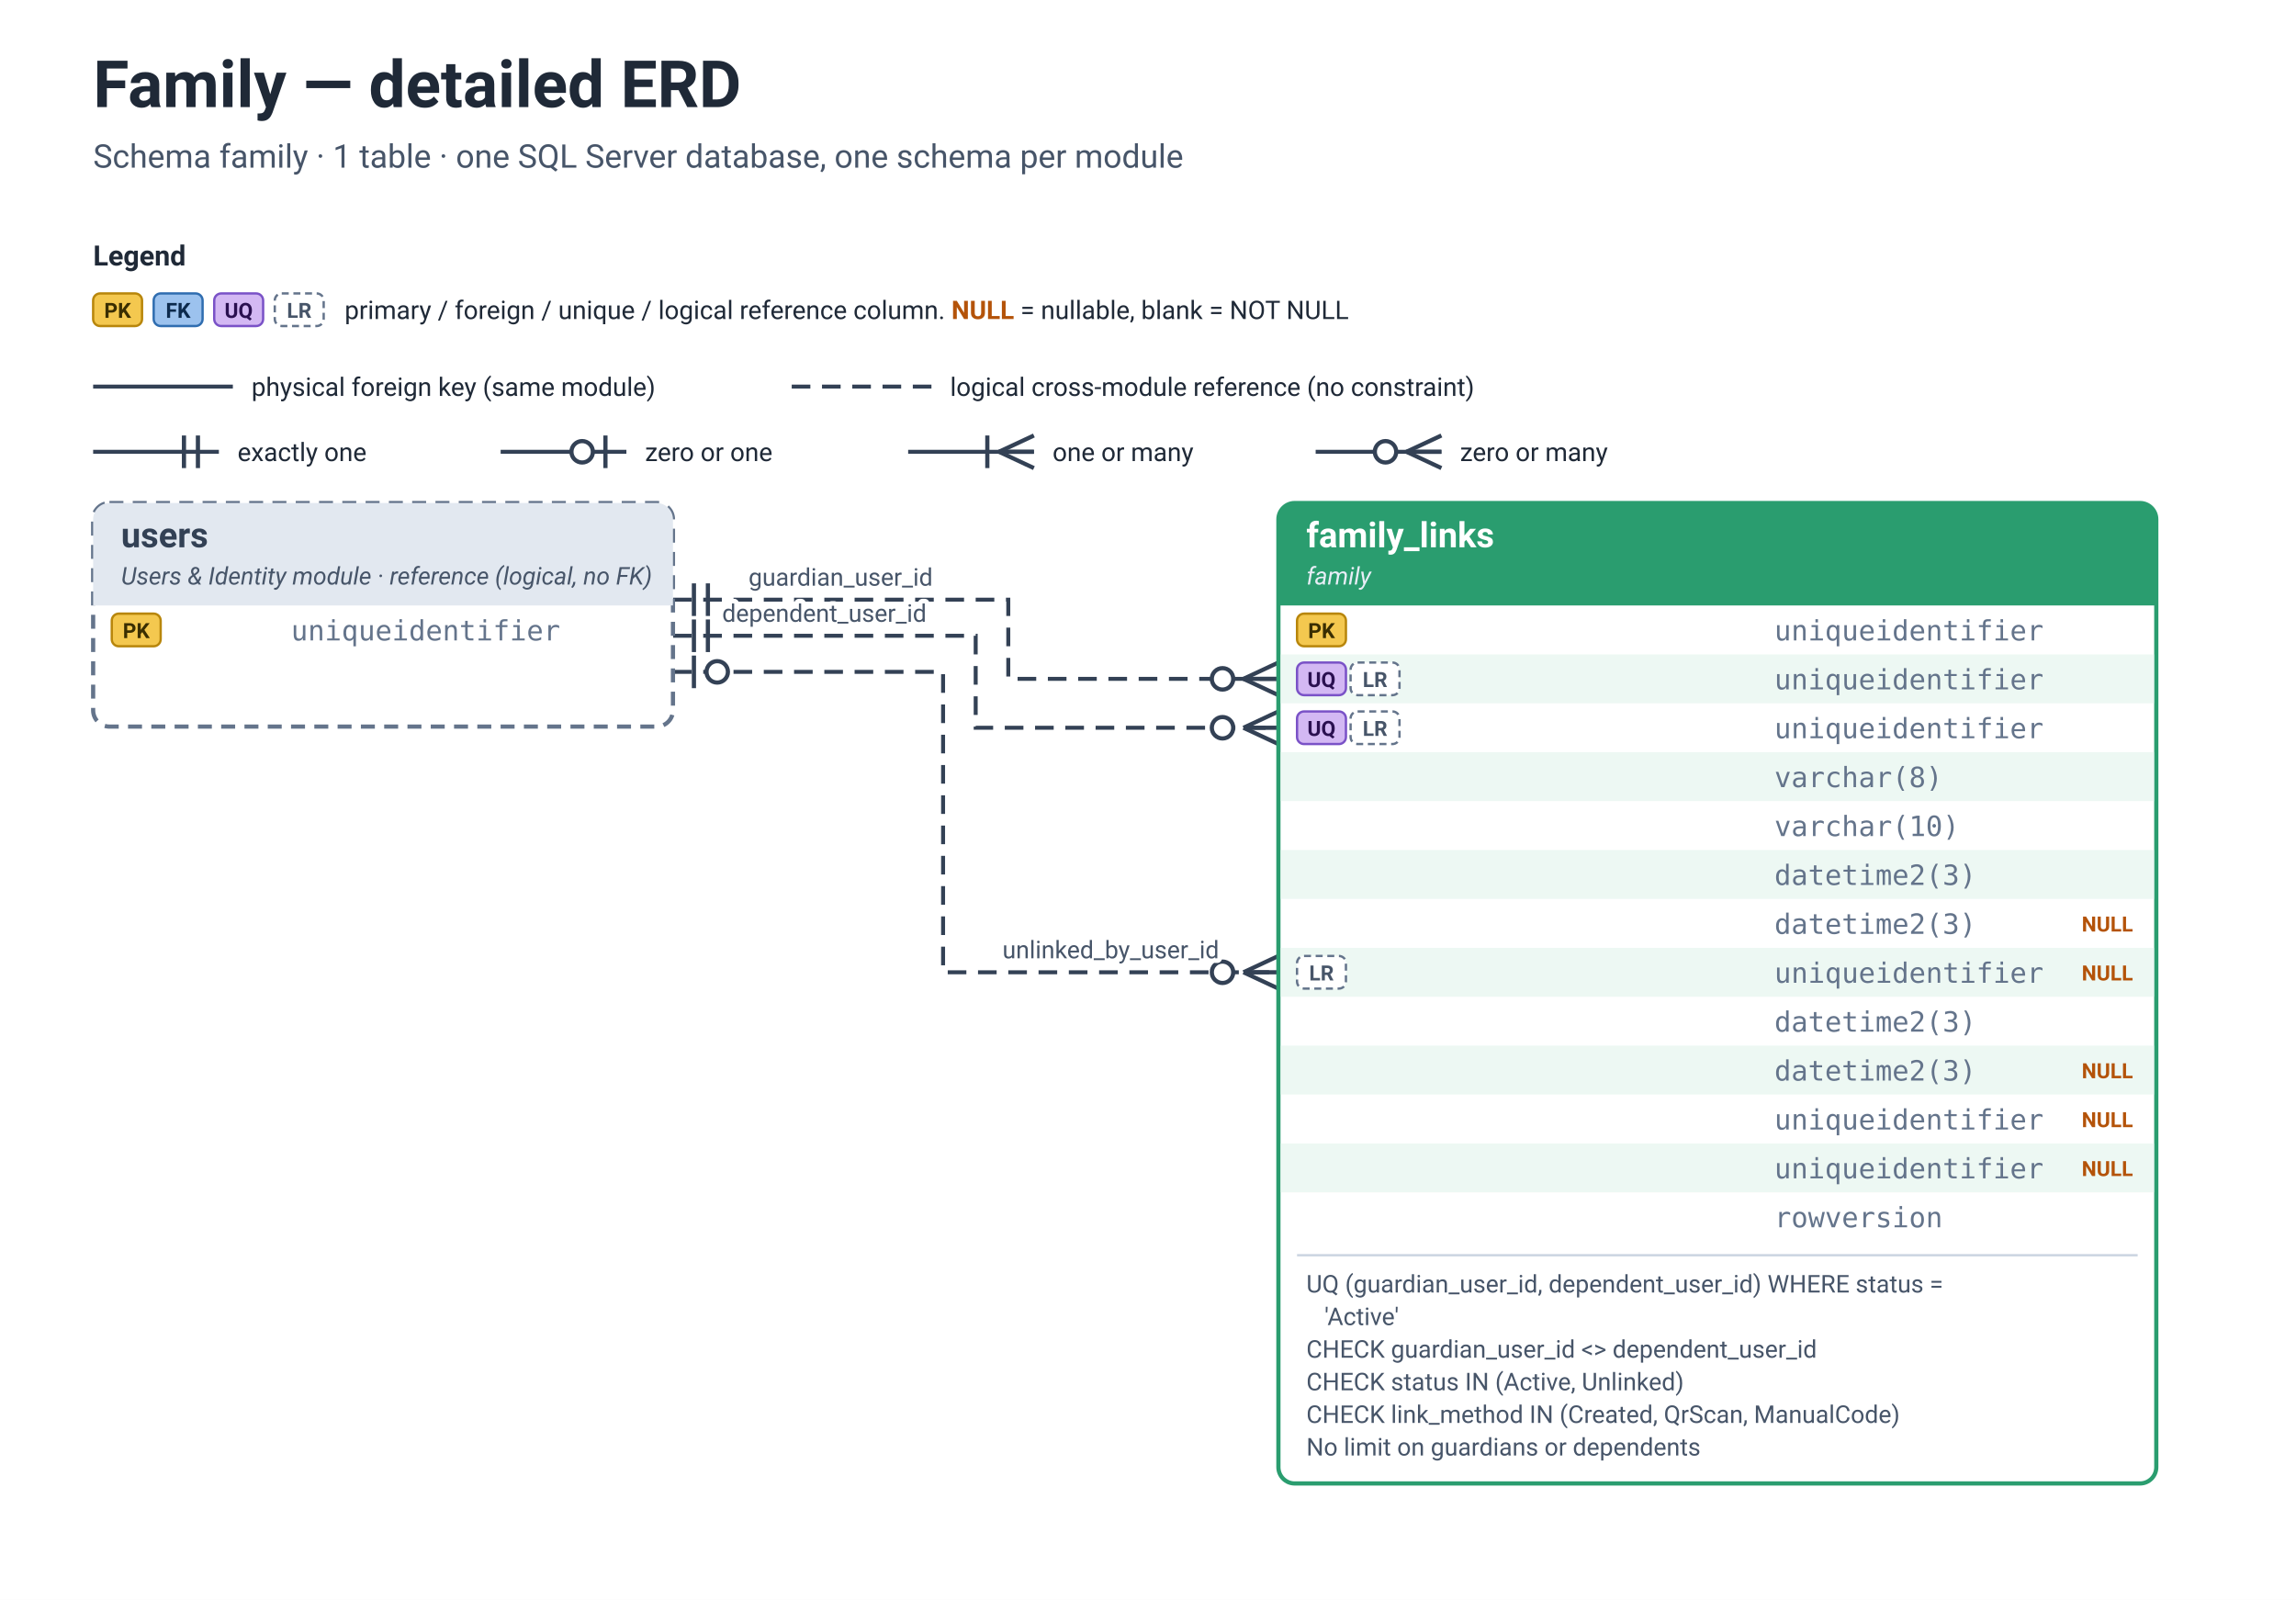
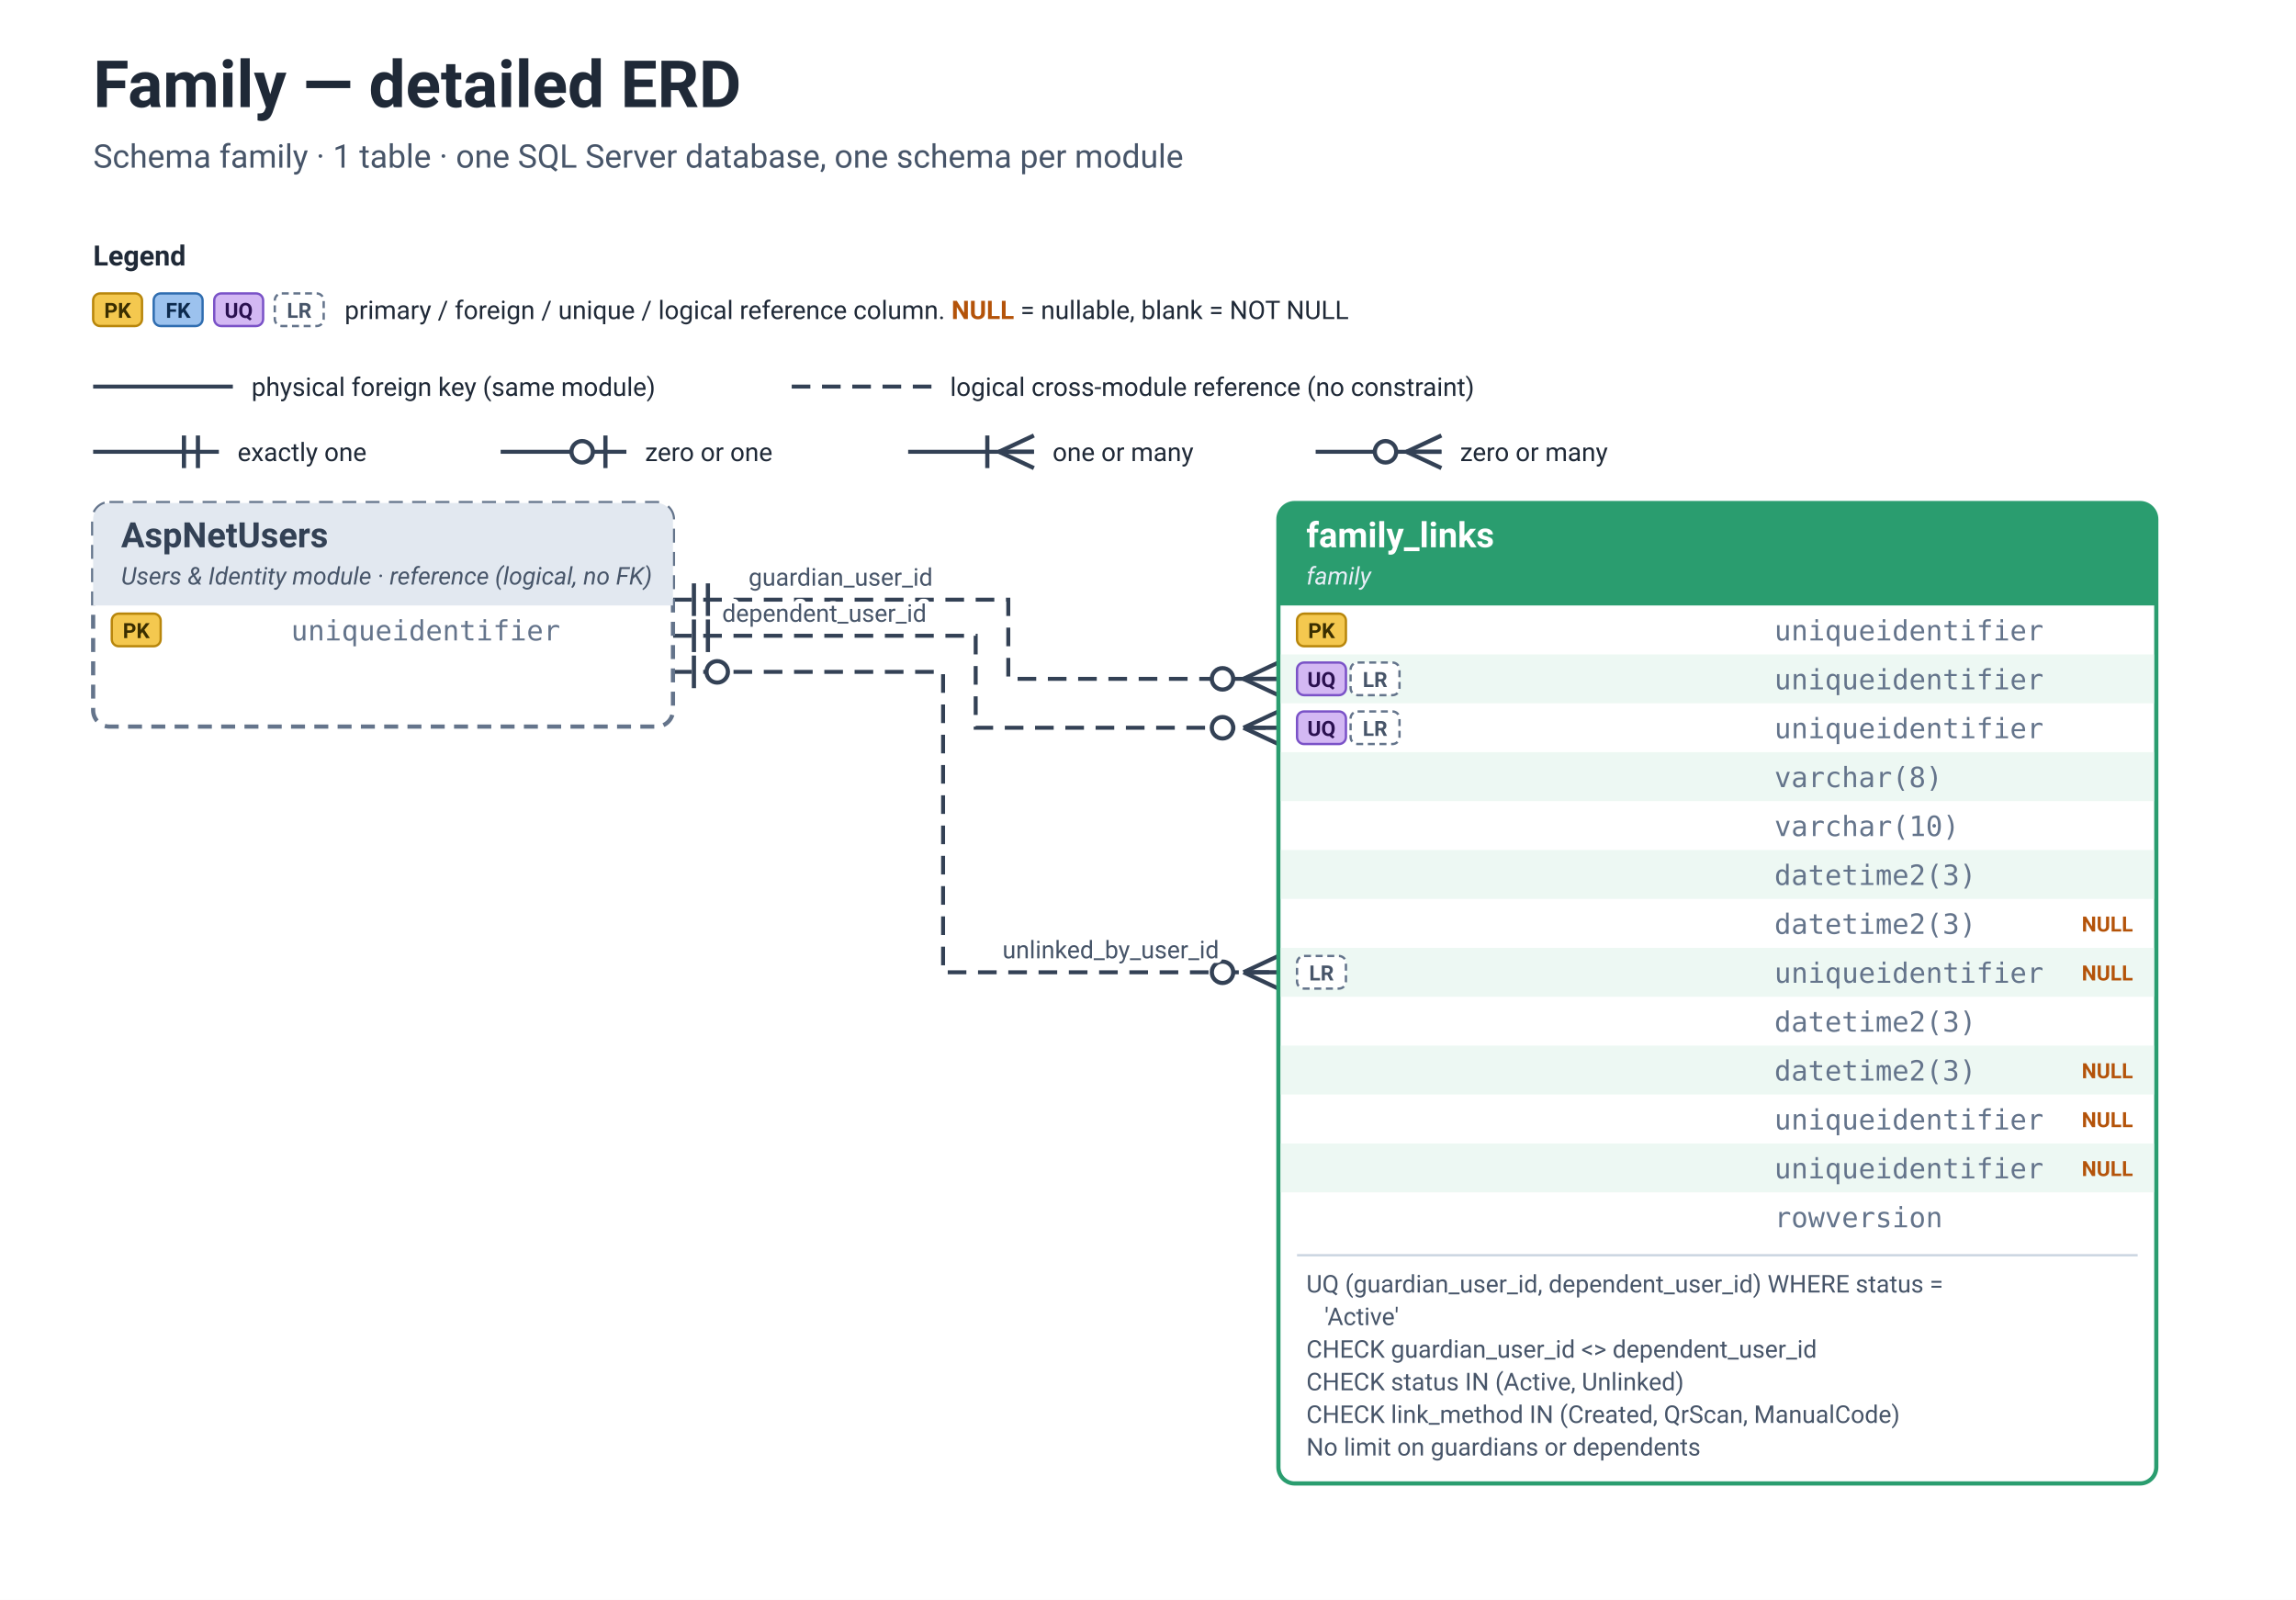
<svg xmlns="http://www.w3.org/2000/svg" width="986" height="687" viewBox="0 0 986 687">
  <rect width="100%" height="100%" fill="#ffffff" />
  <text x="40" y="46" font-family="'Segoe UI', Roboto, Helvetica, Arial, sans-serif" font-size="28" font-weight="700" fill="#1f2937">Family — detailed ERD</text>
  <text x="40" y="72" font-family="'Segoe UI', Roboto, Helvetica, Arial, sans-serif" font-size="14" fill="#475569">Schema family · 1 table · one SQL Server database, one schema per module</text>
  <g transform="translate(40,114)" font-family="'Segoe UI', Roboto, Helvetica, Arial, sans-serif" font-size="11" fill="#1f2937">
    <text x="0" y="0" font-weight="700" font-size="12">Legend</text>
    <rect x="0" y="12" width="21" height="14" rx="3" fill="#f4c84f" stroke="#b8860b" />
    <text x="10.5" y="22.5" text-anchor="middle" font-size="9" font-weight="700" fill="#3a2e00">PK</text>
    <rect x="26" y="12" width="21" height="14" rx="3" fill="#9cc2ee" stroke="#2f6db0" />
    <text x="36.5" y="22.5" text-anchor="middle" font-size="9" font-weight="700" fill="#0c2a4d">FK</text>
    <rect x="52" y="12" width="21" height="14" rx="3" fill="#d3b8f3" stroke="#7a52c7" />
    <text x="62.5" y="22.5" text-anchor="middle" font-size="9" font-weight="700" fill="#2a1050">UQ</text>
    <rect x="78" y="12" width="21" height="14" rx="3" fill="#fff" stroke="#64748b" stroke-dasharray="3 2" />
    <text x="88.5" y="22.5" text-anchor="middle" font-size="9" font-weight="700" fill="#475569">LR</text>
    <text x="108" y="23">primary / foreign / unique / logical reference column.   <tspan font-weight="700" fill="#b45309">NULL</tspan> = nullable, blank = NOT NULL</text>
    <line x1="0" y1="52" x2="60" y2="52" stroke="#334155" stroke-width="1.7" />
    <text x="68" y="56">physical foreign key (same module)</text>
    <line x1="300" y1="52" x2="360" y2="52" stroke="#334155" stroke-width="1.7" stroke-dasharray="8 5" />
    <text x="368" y="56">logical cross-module reference (no constraint)</text>
    <line x1="0" y1="80" x2="54" y2="80" stroke="#334155" stroke-width="1.7" />
    <line x1="45.0" y1="87.0" x2="45.0" y2="73.0" stroke="#334155" stroke-width="1.8" />
    <line x1="39.0" y1="87.0" x2="39.0" y2="73.0" stroke="#334155" stroke-width="1.8" />
    <text x="62" y="84">exactly one</text>
    <line x1="175" y1="80" x2="229" y2="80" stroke="#334155" stroke-width="1.7" />
    <line x1="220.0" y1="87.0" x2="220.0" y2="73.0" stroke="#334155" stroke-width="1.8" />
    <circle cx="210.0" cy="80.0" r="4.6" fill="#fff" stroke="#334155" stroke-width="1.8" />
    <text x="237" y="84">zero or one</text>
    <line x1="350" y1="80" x2="404" y2="80" stroke="#334155" stroke-width="1.7" />
    <line x1="389.0" y1="80.0" x2="404.0" y2="87.0" stroke="#334155" stroke-width="1.8" />
    <line x1="389.0" y1="80.0" x2="404.0" y2="73.0" stroke="#334155" stroke-width="1.8" />
    <line x1="389.0" y1="80.0" x2="404.0" y2="80.0" stroke="#334155" stroke-width="1.8" />
    <line x1="384.0" y1="87.0" x2="384.0" y2="73.0" stroke="#334155" stroke-width="1.8" />
    <text x="412" y="84">one or many</text>
    <line x1="525" y1="80" x2="579" y2="80" stroke="#334155" stroke-width="1.7" />
    <line x1="564.0" y1="80.0" x2="579.0" y2="87.0" stroke="#334155" stroke-width="1.8" />
    <line x1="564.0" y1="80.0" x2="579.0" y2="73.0" stroke="#334155" stroke-width="1.8" />
    <line x1="564.0" y1="80.0" x2="579.0" y2="80.0" stroke="#334155" stroke-width="1.8" />
    <circle cx="555.0" cy="80.0" r="4.6" fill="#fff" stroke="#334155" stroke-width="1.8" />
    <text x="587" y="84">zero or many</text>
  </g>
  <g transform="translate(40,216)">
    <path d="M249.0,41.5 L393.0,41.5 L393.0,75.5 L509.0,75.5" fill="none" stroke="#334155" stroke-width="1.7" stroke-dasharray="8 5" />
    <line x1="258.0" y1="34.5" x2="258.0" y2="48.5" stroke="#334155" stroke-width="1.8" />
    <line x1="264.0" y1="34.5" x2="264.0" y2="48.5" stroke="#334155" stroke-width="1.8" />
    <line x1="494.0" y1="75.5" x2="509.0" y2="82.5" stroke="#334155" stroke-width="1.8" />
    <line x1="494.0" y1="75.5" x2="509.0" y2="68.5" stroke="#334155" stroke-width="1.8" />
    <line x1="494.0" y1="75.5" x2="509.0" y2="75.5" stroke="#334155" stroke-width="1.8" />
    <circle cx="485.0" cy="75.5" r="4.6" fill="#fff" stroke="#334155" stroke-width="1.8" />
    <text x="321.0" y="35.5" text-anchor="middle" font-family="'Segoe UI', Roboto, Helvetica, Arial, sans-serif" font-size="10.5" fill="#475569" paint-order="stroke" stroke="#ffffff" stroke-width="4" stroke-linejoin="round">guardian_user_id</text>
    <path d="M249.0,57.0 L379.0,57.0 L379.0,96.5 L509.0,96.5" fill="none" stroke="#334155" stroke-width="1.7" stroke-dasharray="8 5" />
    <line x1="258.0" y1="50.0" x2="258.0" y2="64.0" stroke="#334155" stroke-width="1.8" />
    <line x1="264.0" y1="50.0" x2="264.0" y2="64.0" stroke="#334155" stroke-width="1.8" />
    <line x1="494.0" y1="96.5" x2="509.0" y2="103.5" stroke="#334155" stroke-width="1.8" />
    <line x1="494.0" y1="96.5" x2="509.0" y2="89.5" stroke="#334155" stroke-width="1.8" />
    <line x1="494.0" y1="96.5" x2="509.0" y2="96.5" stroke="#334155" stroke-width="1.8" />
    <circle cx="485.0" cy="96.5" r="4.6" fill="#fff" stroke="#334155" stroke-width="1.8" />
    <text x="314.0" y="51.0" text-anchor="middle" font-family="'Segoe UI', Roboto, Helvetica, Arial, sans-serif" font-size="10.5" fill="#475569" paint-order="stroke" stroke="#ffffff" stroke-width="4" stroke-linejoin="round">dependent_user_id</text>
    <path d="M249.0,72.5 L365.0,72.5 L365.0,201.5 L509.0,201.5" fill="none" stroke="#334155" stroke-width="1.7" stroke-dasharray="8 5" />
    <line x1="258.0" y1="65.5" x2="258.0" y2="79.5" stroke="#334155" stroke-width="1.8" />
    <circle cx="268.0" cy="72.5" r="4.6" fill="#fff" stroke="#334155" stroke-width="1.8" />
    <line x1="494.0" y1="201.5" x2="509.0" y2="208.5" stroke="#334155" stroke-width="1.8" />
    <line x1="494.0" y1="201.5" x2="509.0" y2="194.5" stroke="#334155" stroke-width="1.8" />
    <line x1="494.0" y1="201.5" x2="509.0" y2="201.5" stroke="#334155" stroke-width="1.8" />
    <circle cx="485.0" cy="201.5" r="4.6" fill="#fff" stroke="#334155" stroke-width="1.8" />
    <text x="437.0" y="195.5" text-anchor="middle" font-family="'Segoe UI', Roboto, Helvetica, Arial, sans-serif" font-size="10.5" fill="#475569" paint-order="stroke" stroke="#ffffff" stroke-width="4" stroke-linejoin="round">unlinked_by_user_id</text>
    <g id="t_family_links">
      <rect x="509.0" y="0.0" width="377" height="421.0" rx="7" fill="#fff" stroke="#2a9d6f" stroke-width="1.8" />
      <path d="M509.0,44.0 V7.0 a7,7 0 0 1 7,-7 H879.0 a7,7 0 0 1 7,7 V44.0 Z" fill="#2a9d6f" />
      <text x="521.0" y="19.0" font-family="'Segoe UI', Roboto, Helvetica, Arial, sans-serif" font-size="15" font-weight="700" fill="#fff">family_links</text>
      <text x="521.0" y="35.0" font-family="'Segoe UI', Roboto, Helvetica, Arial, sans-serif" font-size="10.5" fill="#e8eef7" font-style="italic">family</text>
      <rect x="517.0" y="47.5" width="21" height="14" rx="3" fill="#f4c84f" stroke="#b8860b" stroke-width="1" />
      <text x="527.5" y="58.0" text-anchor="middle" font-family="'Segoe UI', Roboto, Helvetica, Arial, sans-serif" font-size="9" font-weight="700" fill="#3a2e00">PK</text>
      <text x="573.0" y="59.0" font-family="Consolas, Menlo, 'DejaVu Sans Mono', monospace" font-size="12" font-weight="700" fill="#1f2937" />
      <text x="722.0" y="59.0" font-family="Consolas, Menlo, 'DejaVu Sans Mono', monospace" font-size="12" fill="#64748b">uniqueidentifier</text>
      <rect x="510.0" y="65.0" width="375" height="21" fill="#e7f6ef" opacity="0.75" />
      <rect x="517.0" y="68.5" width="21" height="14" rx="3" fill="#d3b8f3" stroke="#7a52c7" stroke-width="1" />
      <text x="527.5" y="79.0" text-anchor="middle" font-family="'Segoe UI', Roboto, Helvetica, Arial, sans-serif" font-size="9" font-weight="700" fill="#2a1050">UQ</text>
      <rect x="540.0" y="68.5" width="21" height="14" rx="3" fill="#ffffff" stroke="#64748b" stroke-width="1" stroke-dasharray="3 2" />
      <text x="550.5" y="79.0" text-anchor="middle" font-family="'Segoe UI', Roboto, Helvetica, Arial, sans-serif" font-size="9" font-weight="700" fill="#475569">LR</text>
      <text x="573.0" y="80.0" font-family="Consolas, Menlo, 'DejaVu Sans Mono', monospace" font-size="12" font-weight="400" fill="#1f2937" />
      <text x="722.0" y="80.0" font-family="Consolas, Menlo, 'DejaVu Sans Mono', monospace" font-size="12" fill="#64748b">uniqueidentifier</text>
      <rect x="517.0" y="89.5" width="21" height="14" rx="3" fill="#d3b8f3" stroke="#7a52c7" stroke-width="1" />
      <text x="527.5" y="100.0" text-anchor="middle" font-family="'Segoe UI', Roboto, Helvetica, Arial, sans-serif" font-size="9" font-weight="700" fill="#2a1050">UQ</text>
      <rect x="540.0" y="89.5" width="21" height="14" rx="3" fill="#ffffff" stroke="#64748b" stroke-width="1" stroke-dasharray="3 2" />
      <text x="550.5" y="100.0" text-anchor="middle" font-family="'Segoe UI', Roboto, Helvetica, Arial, sans-serif" font-size="9" font-weight="700" fill="#475569">LR</text>
      <text x="573.0" y="101.0" font-family="Consolas, Menlo, 'DejaVu Sans Mono', monospace" font-size="12" font-weight="400" fill="#1f2937" />
      <text x="722.0" y="101.0" font-family="Consolas, Menlo, 'DejaVu Sans Mono', monospace" font-size="12" fill="#64748b">uniqueidentifier</text>
      <rect x="510.0" y="107.0" width="375" height="21" fill="#e7f6ef" opacity="0.75" />
      <text x="573.0" y="122.0" font-family="Consolas, Menlo, 'DejaVu Sans Mono', monospace" font-size="12" font-weight="400" fill="#1f2937" />
      <text x="722.0" y="122.0" font-family="Consolas, Menlo, 'DejaVu Sans Mono', monospace" font-size="12" fill="#64748b">varchar(8)</text>
      <text x="573.0" y="143.0" font-family="Consolas, Menlo, 'DejaVu Sans Mono', monospace" font-size="12" font-weight="400" fill="#1f2937" />
      <text x="722.0" y="143.0" font-family="Consolas, Menlo, 'DejaVu Sans Mono', monospace" font-size="12" fill="#64748b">varchar(10)</text>
      <rect x="510.0" y="149.0" width="375" height="21" fill="#e7f6ef" opacity="0.75" />
      <text x="573.0" y="164.0" font-family="Consolas, Menlo, 'DejaVu Sans Mono', monospace" font-size="12" font-weight="400" fill="#1f2937" />
      <text x="722.0" y="164.0" font-family="Consolas, Menlo, 'DejaVu Sans Mono', monospace" font-size="12" fill="#64748b">datetime2(3)</text>
      <text x="573.0" y="185.0" font-family="Consolas, Menlo, 'DejaVu Sans Mono', monospace" font-size="12" font-weight="400" fill="#1f2937" />
      <text x="722.0" y="185.0" font-family="Consolas, Menlo, 'DejaVu Sans Mono', monospace" font-size="12" fill="#64748b">datetime2(3)</text>
      <text x="876.0" y="184.0" text-anchor="end" font-family="'Segoe UI', Roboto, Helvetica, Arial, sans-serif" font-size="9" font-weight="700" fill="#b45309">NULL</text>
      <rect x="510.0" y="191.0" width="375" height="21" fill="#e7f6ef" opacity="0.75" />
      <rect x="517.0" y="194.5" width="21" height="14" rx="3" fill="#ffffff" stroke="#64748b" stroke-width="1" stroke-dasharray="3 2" />
      <text x="527.5" y="205.0" text-anchor="middle" font-family="'Segoe UI', Roboto, Helvetica, Arial, sans-serif" font-size="9" font-weight="700" fill="#475569">LR</text>
      <text x="573.0" y="206.0" font-family="Consolas, Menlo, 'DejaVu Sans Mono', monospace" font-size="12" font-weight="400" fill="#1f2937" />
      <text x="722.0" y="206.0" font-family="Consolas, Menlo, 'DejaVu Sans Mono', monospace" font-size="12" fill="#64748b">uniqueidentifier</text>
      <text x="876.0" y="205.0" text-anchor="end" font-family="'Segoe UI', Roboto, Helvetica, Arial, sans-serif" font-size="9" font-weight="700" fill="#b45309">NULL</text>
      <text x="573.0" y="227.0" font-family="Consolas, Menlo, 'DejaVu Sans Mono', monospace" font-size="12" font-weight="400" fill="#1f2937" />
      <text x="722.0" y="227.0" font-family="Consolas, Menlo, 'DejaVu Sans Mono', monospace" font-size="12" fill="#64748b">datetime2(3)</text>
      <rect x="510.0" y="233.0" width="375" height="21" fill="#e7f6ef" opacity="0.75" />
      <text x="573.0" y="248.0" font-family="Consolas, Menlo, 'DejaVu Sans Mono', monospace" font-size="12" font-weight="400" fill="#1f2937" />
      <text x="722.0" y="248.0" font-family="Consolas, Menlo, 'DejaVu Sans Mono', monospace" font-size="12" fill="#64748b">datetime2(3)</text>
      <text x="876.0" y="247.0" text-anchor="end" font-family="'Segoe UI', Roboto, Helvetica, Arial, sans-serif" font-size="9" font-weight="700" fill="#b45309">NULL</text>
      <text x="573.0" y="269.0" font-family="Consolas, Menlo, 'DejaVu Sans Mono', monospace" font-size="12" font-weight="400" fill="#1f2937" />
      <text x="722.0" y="269.0" font-family="Consolas, Menlo, 'DejaVu Sans Mono', monospace" font-size="12" fill="#64748b">uniqueidentifier</text>
      <text x="876.0" y="268.0" text-anchor="end" font-family="'Segoe UI', Roboto, Helvetica, Arial, sans-serif" font-size="9" font-weight="700" fill="#b45309">NULL</text>
      <rect x="510.0" y="275.0" width="375" height="21" fill="#e7f6ef" opacity="0.75" />
      <text x="573.0" y="290.0" font-family="Consolas, Menlo, 'DejaVu Sans Mono', monospace" font-size="12" font-weight="400" fill="#1f2937" />
      <text x="722.0" y="290.0" font-family="Consolas, Menlo, 'DejaVu Sans Mono', monospace" font-size="12" fill="#64748b">uniqueidentifier</text>
      <text x="876.0" y="289.0" text-anchor="end" font-family="'Segoe UI', Roboto, Helvetica, Arial, sans-serif" font-size="9" font-weight="700" fill="#b45309">NULL</text>
      <text x="573.0" y="311.0" font-family="Consolas, Menlo, 'DejaVu Sans Mono', monospace" font-size="12" font-weight="400" fill="#1f2937" />
      <text x="722.0" y="311.0" font-family="Consolas, Menlo, 'DejaVu Sans Mono', monospace" font-size="12" fill="#64748b">rowversion</text>
      <line x1="517.0" y1="323.0" x2="878.0" y2="323.0" stroke="#cbd5e1" />
      <text x="521.0" y="339.0" font-family="'Segoe UI', Roboto, Helvetica, Arial, sans-serif" font-size="10.5" fill="#475569" xml:space="preserve">UQ (guardian_user_id, dependent_user_id) WHERE status =</text>
      <text x="521.0" y="353.0" font-family="'Segoe UI', Roboto, Helvetica, Arial, sans-serif" font-size="10.5" fill="#475569" xml:space="preserve">   'Active'</text>
      <text x="521.0" y="367.0" font-family="'Segoe UI', Roboto, Helvetica, Arial, sans-serif" font-size="10.5" fill="#475569" xml:space="preserve">CHECK guardian_user_id &lt;&gt; dependent_user_id</text>
      <text x="521.0" y="381.0" font-family="'Segoe UI', Roboto, Helvetica, Arial, sans-serif" font-size="10.5" fill="#475569" xml:space="preserve">CHECK status IN (Active, Unlinked)</text>
      <text x="521.0" y="395.0" font-family="'Segoe UI', Roboto, Helvetica, Arial, sans-serif" font-size="10.5" fill="#475569" xml:space="preserve">CHECK link_method IN (Created, QrScan, ManualCode)</text>
      <text x="521.0" y="409.0" font-family="'Segoe UI', Roboto, Helvetica, Arial, sans-serif" font-size="10.5" fill="#475569" xml:space="preserve">No limit on guardians or dependents</text>
    </g>
-     <g id="t_stub_users">
+     <g id="t_stub_AspNetUsers">
      <rect x="0.0" y="0.0" width="249" height="96.0" rx="7" fill="#fff" stroke="#64748b" stroke-width="1.8" stroke-dasharray="6 4" />
      <path d="M0.0,44.0 V7.0 a7,7 0 0 1 7,-7 H242.0 a7,7 0 0 1 7,7 V44.0 Z" fill="#e2e8f0" />
-       <text x="12.0" y="19.0" font-family="'Segoe UI', Roboto, Helvetica, Arial, sans-serif" font-size="15" font-weight="700" fill="#334155">users</text>
+       <text x="12.0" y="19.0" font-family="'Segoe UI', Roboto, Helvetica, Arial, sans-serif" font-size="15" font-weight="700" fill="#334155">AspNetUsers</text>
      <text x="12.0" y="35.0" font-family="'Segoe UI', Roboto, Helvetica, Arial, sans-serif" font-size="10.5" fill="#475569" font-style="italic">Users &amp; Identity module · reference (logical, no FK)</text>
      <rect x="8.0" y="47.5" width="21" height="14" rx="3" fill="#f4c84f" stroke="#b8860b" stroke-width="1" />
      <text x="18.5" y="58.0" text-anchor="middle" font-family="'Segoe UI', Roboto, Helvetica, Arial, sans-serif" font-size="9" font-weight="700" fill="#3a2e00">PK</text>
      <text x="41.0" y="59.0" font-family="Consolas, Menlo, 'DejaVu Sans Mono', monospace" font-size="12" font-weight="700" fill="#1f2937" />
      <text x="85.0" y="59.0" font-family="Consolas, Menlo, 'DejaVu Sans Mono', monospace" font-size="12" fill="#64748b">uniqueidentifier</text>
    </g>
  </g>
</svg>
